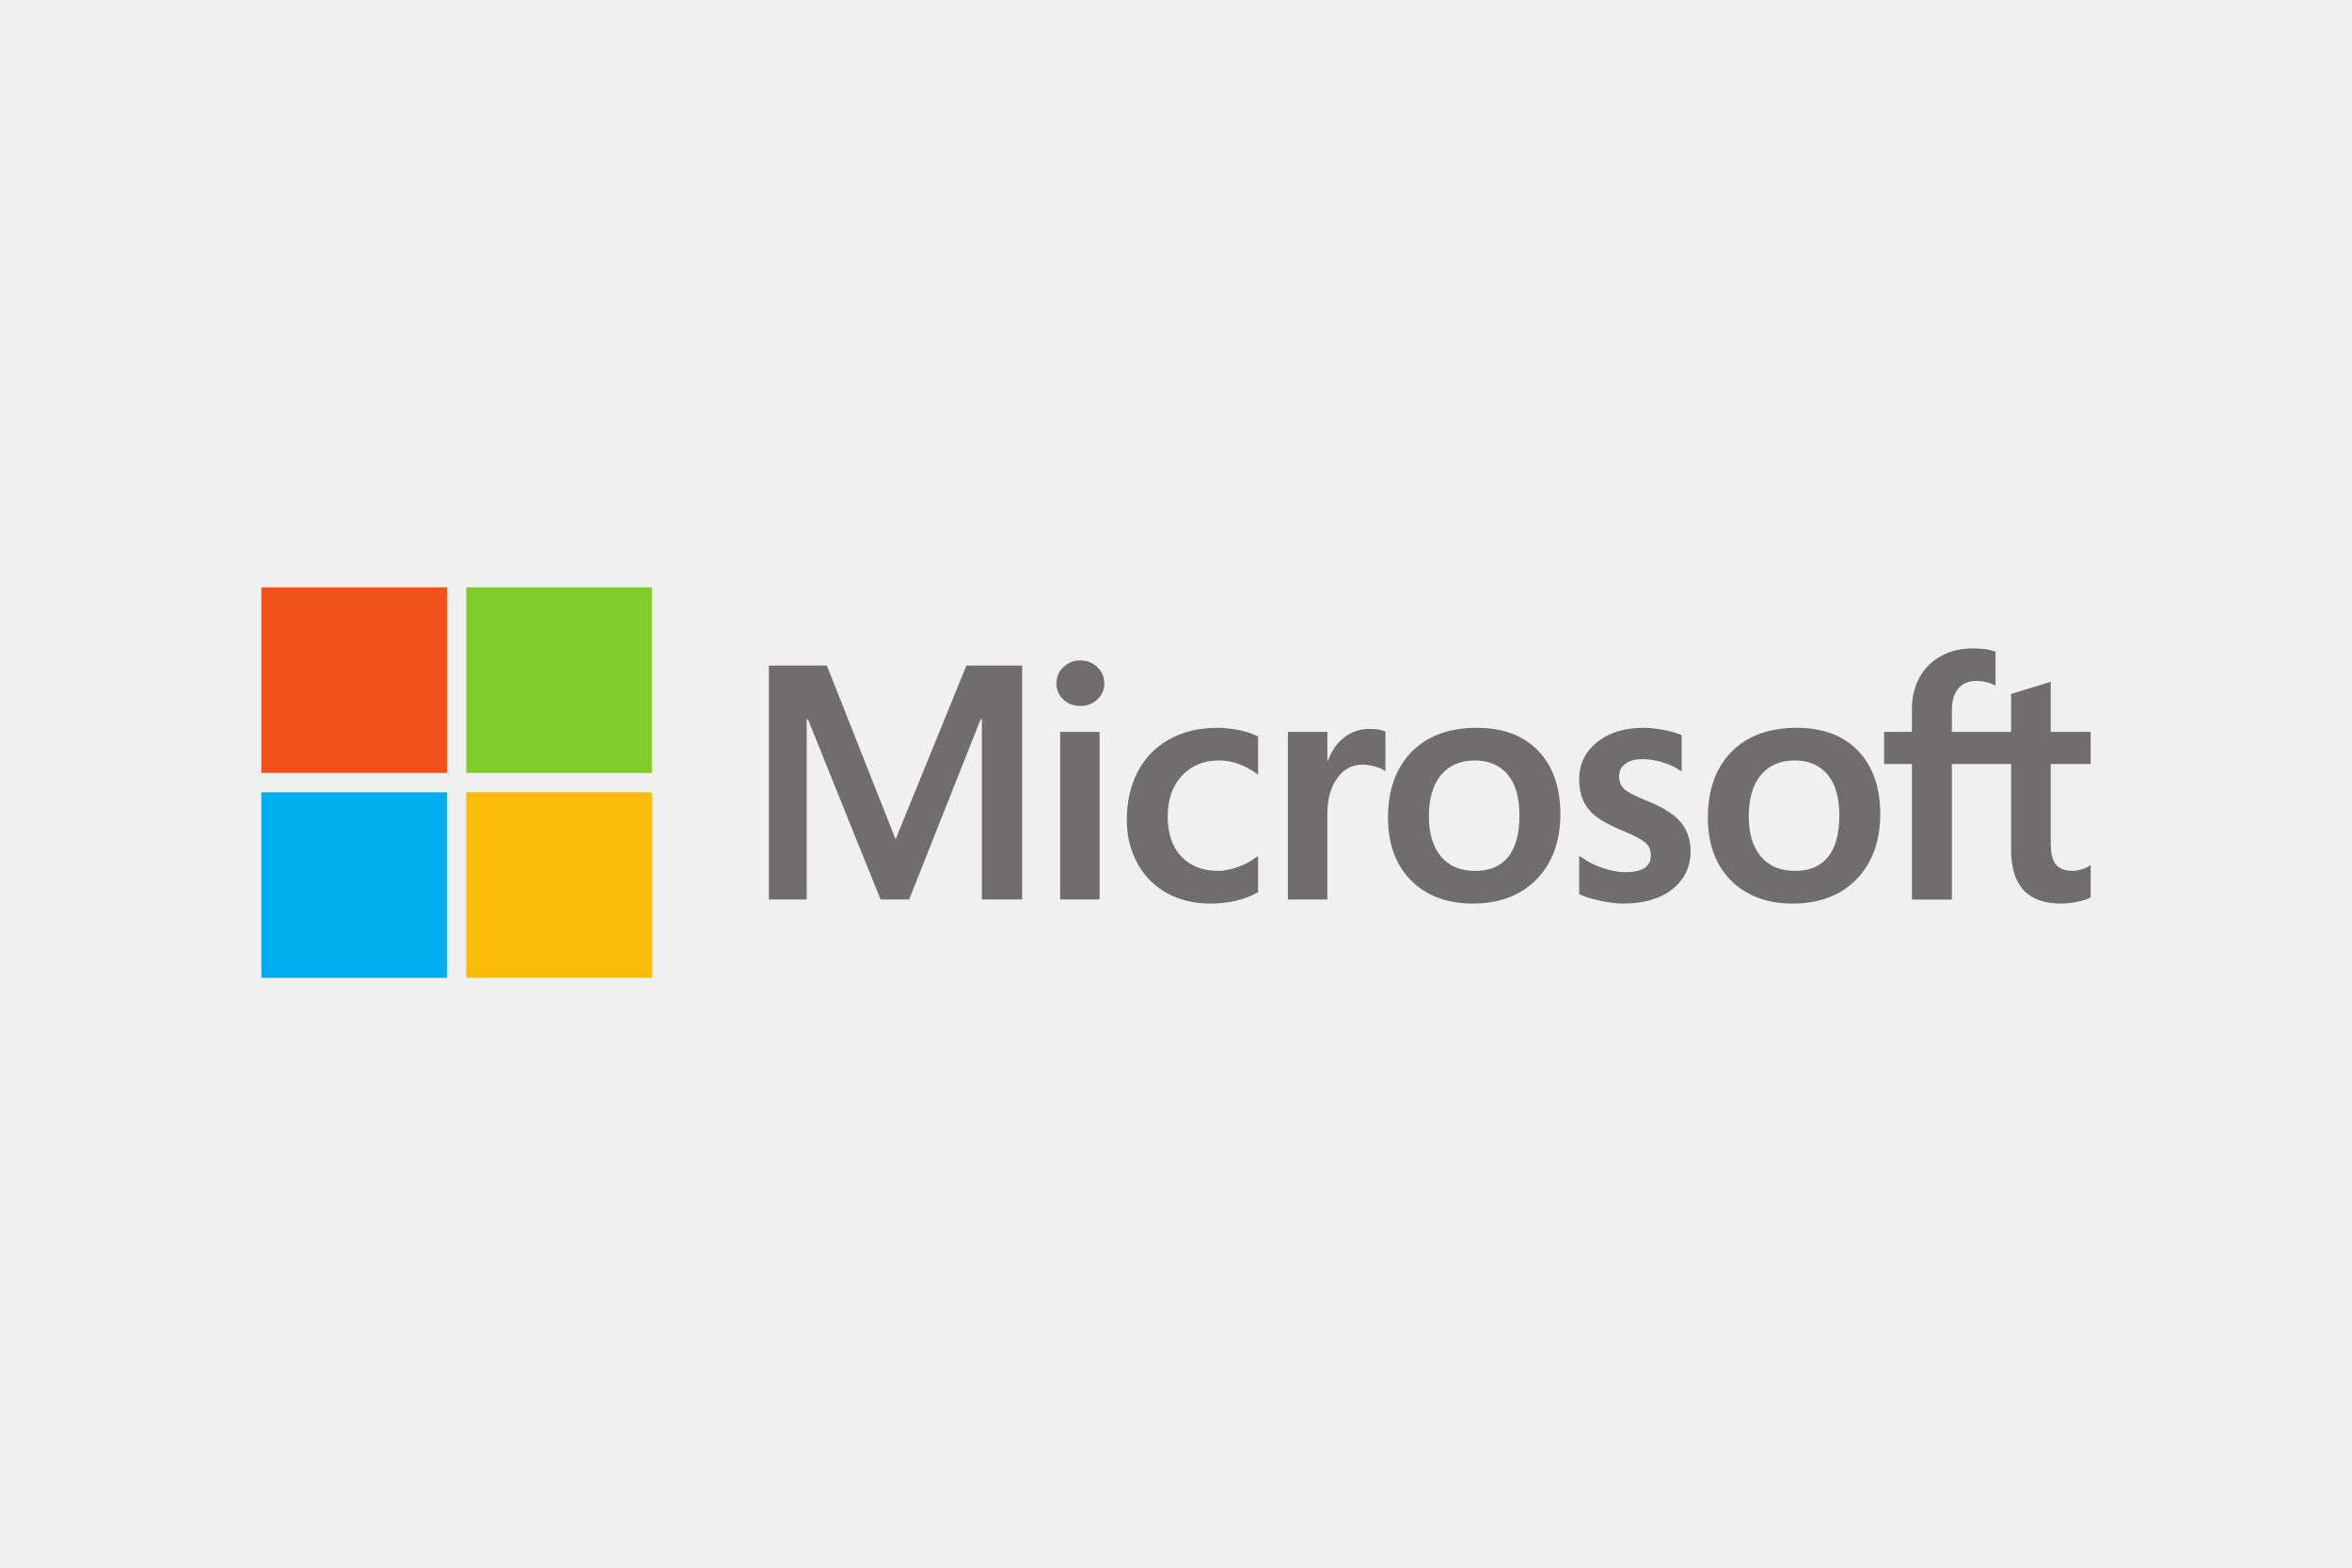
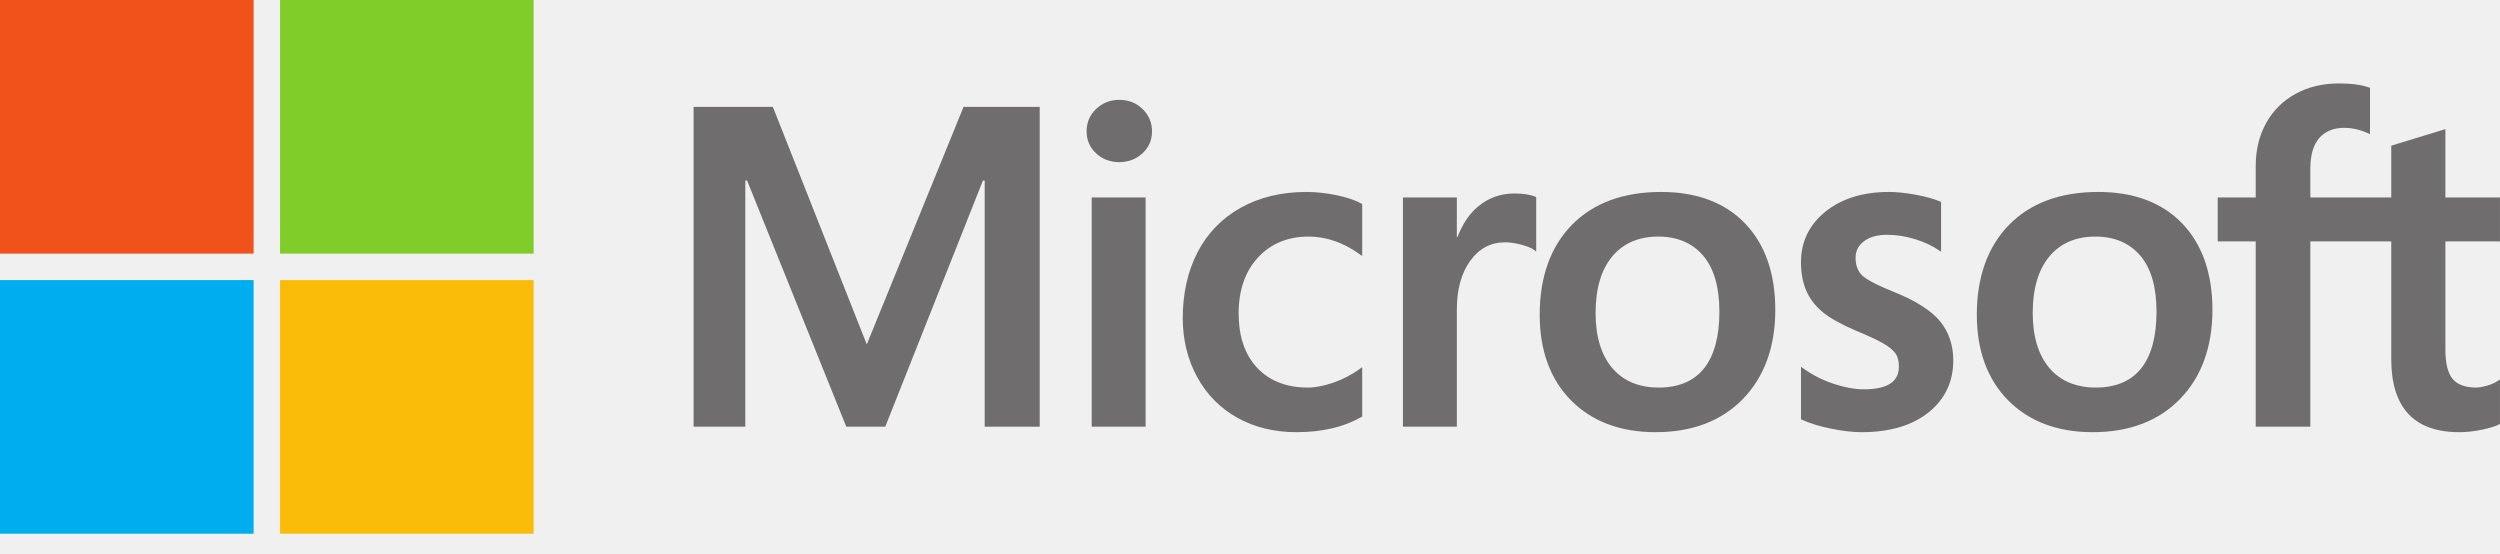
- <svg xmlns="http://www.w3.org/2000/svg" width="180" height="120" viewBox="0 0 180 120" fill="none">
-   <g clip-path="url(#clip0_11105_18654)">
-     <path d="M159.999 58.481V56.019H156.942V52.191L156.839 52.223L153.967 53.102L153.91 53.119V56.019H149.378V54.404C149.378 53.651 149.546 53.076 149.877 52.692C150.207 52.312 150.678 52.12 151.278 52.12C151.71 52.12 152.157 52.221 152.607 52.422L152.72 52.472V49.879L152.667 49.86C152.247 49.709 151.676 49.633 150.969 49.633C150.077 49.633 149.266 49.827 148.56 50.211C147.853 50.597 147.296 51.146 146.907 51.846C146.518 52.544 146.321 53.35 146.321 54.243V56.019H144.192V58.481H146.321V68.854H149.378V58.481H153.91V65.073C153.91 67.787 155.191 69.163 157.716 69.163C158.131 69.163 158.568 69.115 159.014 69.019C159.468 68.922 159.777 68.824 159.959 68.72L159.999 68.696V66.211L159.875 66.293C159.709 66.404 159.502 66.494 159.26 66.561C159.017 66.63 158.814 66.664 158.657 66.664C158.065 66.664 157.627 66.504 157.356 66.19C157.081 65.873 156.942 65.317 156.942 64.541V58.481H159.999ZM137.367 66.664C136.258 66.664 135.383 66.296 134.767 65.572C134.147 64.844 133.833 63.805 133.833 62.486C133.833 61.125 134.147 60.06 134.767 59.319C135.384 58.583 136.25 58.209 137.342 58.209C138.402 58.209 139.246 58.566 139.85 59.27C140.457 59.978 140.765 61.035 140.765 62.412C140.765 63.806 140.476 64.876 139.904 65.592C139.337 66.303 138.483 66.664 137.367 66.664ZM137.503 55.71C135.387 55.71 133.706 56.33 132.507 57.553C131.31 58.776 130.702 60.469 130.702 62.585C130.702 64.594 131.295 66.211 132.464 67.388C133.634 68.566 135.225 69.163 137.194 69.163C139.245 69.163 140.893 68.534 142.091 67.294C143.289 66.055 143.896 64.379 143.896 62.312C143.896 60.272 143.326 58.643 142.202 57.473C141.078 56.303 139.497 55.71 137.503 55.71ZM125.775 55.71C124.335 55.71 123.144 56.078 122.235 56.804C121.319 57.535 120.855 58.492 120.855 59.652C120.855 60.254 120.955 60.789 121.153 61.243C121.351 61.699 121.658 62.1 122.066 62.436C122.471 62.77 123.096 63.12 123.924 63.475C124.62 63.762 125.139 64.004 125.469 64.195C125.791 64.382 126.02 64.571 126.149 64.754C126.274 64.933 126.338 65.178 126.338 65.481C126.338 66.344 125.693 66.763 124.364 66.763C123.871 66.763 123.309 66.66 122.693 66.457C122.077 66.255 121.501 65.963 120.982 65.59L120.855 65.499V68.441L120.902 68.463C121.334 68.662 121.879 68.831 122.522 68.963C123.163 69.096 123.746 69.163 124.252 69.163C125.815 69.163 127.073 68.793 127.99 68.063C128.914 67.328 129.383 66.347 129.383 65.148C129.383 64.283 129.13 63.541 128.634 62.942C128.14 62.349 127.284 61.804 126.09 61.322C125.138 60.941 124.528 60.623 124.277 60.38C124.035 60.145 123.912 59.813 123.912 59.392C123.912 59.018 124.063 58.719 124.375 58.477C124.69 58.234 125.127 58.11 125.676 58.11C126.185 58.11 126.706 58.19 127.224 58.348C127.742 58.505 128.197 58.717 128.577 58.975L128.701 59.06V56.269L128.653 56.248C128.303 56.098 127.841 55.97 127.28 55.865C126.722 55.762 126.215 55.71 125.775 55.71ZM112.888 66.664C111.779 66.664 110.904 66.296 110.287 65.572C109.667 64.844 109.353 63.806 109.353 62.486C109.353 61.125 109.668 60.06 110.288 59.319C110.904 58.583 111.77 58.209 112.863 58.209C113.922 58.209 114.766 58.566 115.37 59.27C115.978 59.978 116.286 61.035 116.286 62.412C116.286 63.806 115.996 64.876 115.424 65.592C114.857 66.303 114.004 66.664 112.888 66.664ZM113.024 55.71C110.907 55.71 109.226 56.33 108.028 57.553C106.83 58.776 106.223 60.469 106.223 62.585C106.223 64.595 106.816 66.211 107.985 67.388C109.154 68.566 110.746 69.163 112.714 69.163C114.765 69.163 116.413 68.534 117.611 67.294C118.809 66.055 119.416 64.379 119.416 62.312C119.416 60.272 118.847 58.643 117.723 57.473C116.598 56.303 115.017 55.71 113.024 55.71ZM101.583 58.242V56.019H98.564V68.853H101.583V62.288C101.583 61.172 101.836 60.255 102.336 59.562C102.829 58.878 103.486 58.531 104.288 58.531C104.56 58.531 104.865 58.576 105.196 58.664C105.523 58.752 105.76 58.848 105.9 58.949L106.027 59.041V55.997L105.978 55.976C105.697 55.857 105.299 55.796 104.796 55.796C104.037 55.796 103.358 56.04 102.777 56.52C102.266 56.942 101.897 57.52 101.615 58.242H101.583ZM93.158 55.71C91.773 55.71 90.537 56.007 89.486 56.592C88.433 57.179 87.619 58.017 87.065 59.082C86.514 60.145 86.234 61.386 86.234 62.771C86.234 63.983 86.505 65.096 87.042 66.077C87.579 67.059 88.339 67.828 89.301 68.361C90.262 68.893 91.372 69.163 92.601 69.163C94.036 69.163 95.261 68.876 96.243 68.311L96.283 68.288V65.522L96.156 65.615C95.711 65.939 95.214 66.197 94.679 66.384C94.145 66.57 93.659 66.664 93.232 66.664C92.048 66.664 91.097 66.293 90.406 65.563C89.715 64.831 89.364 63.803 89.364 62.511C89.364 61.209 89.73 60.156 90.451 59.378C91.169 58.602 92.122 58.209 93.282 58.209C94.275 58.209 95.242 58.545 96.156 59.209L96.283 59.301V56.386L96.242 56.364C95.898 56.171 95.428 56.012 94.845 55.891C94.265 55.771 93.697 55.71 93.158 55.71ZM84.154 56.019H81.135V68.853H84.154V56.019ZM82.676 50.552C82.179 50.552 81.745 50.721 81.389 51.056C81.032 51.392 80.85 51.816 80.85 52.315C80.85 52.806 81.03 53.222 81.384 53.549C81.735 53.875 82.17 54.041 82.676 54.041C83.181 54.041 83.617 53.875 83.973 53.55C84.332 53.222 84.513 52.806 84.513 52.315C84.513 51.833 84.337 51.414 83.988 51.07C83.64 50.726 83.198 50.552 82.676 50.552ZM75.143 55.072V68.853H78.224V50.945H73.96L68.54 64.247L63.28 50.945H58.842V68.853H61.737V55.071H61.837L67.391 68.853H69.576L75.044 55.072H75.143Z" fill="#706D6E" />
-     <path d="M34.202 59.163H20V44.961H34.202V59.163Z" fill="#F1511B" />
-     <path d="M49.884 59.163H35.682V44.961H49.884V59.163Z" fill="#80CC28" />
-     <path d="M34.202 74.849H20V60.647H34.202V74.849Z" fill="#00ADEF" />
-     <path d="M49.884 74.849H35.682V60.647H49.884V74.849Z" fill="#FBBC09" />
+ <svg xmlns="http://www.w3.org/2000/svg" width="140" height="31" viewBox="0 0 140 31" fill="none">
+   <g clip-path="url(#clip0_11105_19474)">
+     <path d="M139.999 13.52V11.058H136.942V7.23L136.839 7.262L133.967 8.141L133.91 8.158V11.058H129.378V9.443C129.378 8.69 129.546 8.115 129.877 7.731C130.207 7.351 130.678 7.159 131.278 7.159C131.71 7.159 132.157 7.26 132.607 7.461L132.72 7.511V4.918L132.667 4.899C132.247 4.748 131.676 4.672 130.969 4.672C130.077 4.672 129.266 4.866 128.56 5.25C127.853 5.636 127.296 6.185 126.907 6.885C126.518 7.583 126.321 8.389 126.321 9.282V11.058H124.192V13.52H126.321V23.893H129.378V13.52H133.91V20.112C133.91 22.827 135.191 24.202 137.716 24.202C138.131 24.202 138.568 24.154 139.014 24.058C139.468 23.961 139.777 23.863 139.959 23.759L139.999 23.735V21.25L139.875 21.332C139.709 21.443 139.502 21.533 139.26 21.6C139.017 21.669 138.814 21.703 138.657 21.703C138.065 21.703 137.627 21.544 137.356 21.229C137.081 20.912 136.942 20.356 136.942 19.58V13.52H139.999ZM117.367 21.703C116.258 21.703 115.383 21.335 114.767 20.611C114.147 19.883 113.833 18.844 113.833 17.525C113.833 16.164 114.147 15.099 114.767 14.358C115.384 13.622 116.25 13.248 117.342 13.248C118.402 13.248 119.246 13.605 119.85 14.309C120.457 15.017 120.765 16.074 120.765 17.451C120.765 18.845 120.476 19.915 119.904 20.631C119.337 21.342 118.483 21.703 117.367 21.703ZM117.503 10.749C115.387 10.749 113.706 11.369 112.507 12.592C111.31 13.816 110.702 15.508 110.702 17.624C110.702 19.633 111.295 21.25 112.464 22.427C113.634 23.605 115.225 24.202 117.194 24.202C119.245 24.202 120.893 23.573 122.091 22.333C123.289 21.095 123.896 19.418 123.896 17.352C123.896 15.311 123.326 13.682 122.202 12.512C121.078 11.342 119.497 10.749 117.503 10.749ZM105.775 10.749C104.335 10.749 103.144 11.117 102.235 11.843C101.319 12.573 100.855 13.531 100.855 14.691C100.855 15.293 100.955 15.828 101.153 16.282C101.351 16.738 101.658 17.139 102.066 17.475C102.471 17.809 103.096 18.159 103.924 18.515C104.62 18.801 105.139 19.043 105.469 19.234C105.791 19.421 106.02 19.61 106.149 19.793C106.274 19.972 106.338 20.217 106.338 20.52C106.338 21.383 105.693 21.802 104.364 21.802C103.871 21.802 103.309 21.699 102.693 21.496C102.077 21.294 101.501 21.002 100.982 20.629L100.855 20.538V23.48L100.902 23.502C101.334 23.701 101.879 23.87 102.522 24.002C103.163 24.135 103.746 24.202 104.252 24.202C105.815 24.202 107.073 23.832 107.99 23.102C108.914 22.367 109.383 21.386 109.383 20.187C109.383 19.322 109.13 18.58 108.634 17.981C108.14 17.388 107.284 16.843 106.09 16.361C105.138 15.98 104.528 15.662 104.277 15.419C104.035 15.184 103.912 14.852 103.912 14.431C103.912 14.057 104.063 13.758 104.375 13.516C104.69 13.273 105.127 13.149 105.676 13.149C106.185 13.149 106.706 13.229 107.224 13.387C107.742 13.545 108.197 13.756 108.577 14.014L108.701 14.099V11.308L108.653 11.287C108.303 11.137 107.841 11.009 107.28 10.905C106.722 10.801 106.215 10.749 105.775 10.749ZM92.888 21.703C91.778 21.703 90.904 21.335 90.287 20.611C89.667 19.883 89.353 18.845 89.353 17.525C89.353 16.164 89.668 15.099 90.288 14.358C90.904 13.622 91.77 13.248 92.863 13.248C93.922 13.248 94.766 13.605 95.37 14.309C95.978 15.017 96.286 16.074 96.286 17.451C96.286 18.845 95.996 19.915 95.424 20.631C94.857 21.342 94.004 21.703 92.888 21.703ZM93.024 10.749C90.907 10.749 89.226 11.369 88.028 12.592C86.83 13.816 86.223 15.508 86.223 17.624C86.223 19.634 86.816 21.25 87.985 22.427C89.154 23.605 90.746 24.202 92.714 24.202C94.765 24.202 96.413 23.573 97.612 22.333C98.809 21.095 99.416 19.418 99.416 17.352C99.416 15.311 98.847 13.682 97.723 12.512C96.598 11.342 95.017 10.749 93.024 10.749ZM81.583 13.281V11.058H78.564V23.892H81.583V17.327C81.583 16.211 81.836 15.294 82.336 14.601C82.829 13.917 83.486 13.57 84.288 13.57C84.56 13.57 84.865 13.615 85.196 13.703C85.523 13.792 85.76 13.887 85.9 13.988L86.027 14.08V11.036L85.978 11.015C85.697 10.896 85.299 10.835 84.796 10.835C84.037 10.835 83.358 11.079 82.777 11.559C82.266 11.981 81.897 12.559 81.615 13.281H81.583ZM73.158 10.749C71.773 10.749 70.537 11.046 69.486 11.631C68.433 12.218 67.619 13.056 67.065 14.121C66.514 15.184 66.234 16.425 66.234 17.81C66.234 19.022 66.505 20.135 67.042 21.116C67.579 22.098 68.339 22.867 69.301 23.4C70.262 23.932 71.372 24.202 72.601 24.202C74.036 24.202 75.261 23.915 76.243 23.35L76.283 23.327V20.561L76.156 20.654C75.711 20.978 75.214 21.236 74.679 21.423C74.145 21.609 73.659 21.703 73.232 21.703C72.048 21.703 71.097 21.332 70.406 20.602C69.715 19.87 69.364 18.843 69.364 17.55C69.364 16.248 69.73 15.195 70.451 14.417C71.169 13.642 72.122 13.248 73.282 13.248C74.275 13.248 75.242 13.584 76.156 14.248L76.283 14.34V11.426L76.242 11.403C75.898 11.21 75.428 11.051 74.845 10.93C74.265 10.81 73.697 10.749 73.158 10.749ZM64.154 11.058H61.135V23.892H64.154V11.058ZM62.676 5.591C62.179 5.591 61.745 5.76 61.389 6.095C61.032 6.431 60.85 6.855 60.85 7.354C60.85 7.846 61.03 8.261 61.384 8.588C61.735 8.914 62.17 9.08 62.676 9.08C63.181 9.08 63.617 8.914 63.973 8.589C64.332 8.261 64.513 7.846 64.513 7.354C64.513 6.872 64.337 6.453 63.988 6.109C63.64 5.765 63.198 5.591 62.676 5.591ZM55.143 10.111V23.892H58.224V5.984H53.96L48.54 19.286L43.28 5.984H38.842V23.892H41.737V10.11H41.837L47.391 23.892H49.576L55.044 10.111H55.143Z" fill="#706D6E" />
+     <path d="M14.202 14.202H0V0H14.202V14.202Z" fill="#F1511B" />
+     <path d="M29.884 14.202H15.682V0H29.884V14.202Z" fill="#80CC28" />
+     <path d="M14.202 29.888H0V15.685H14.202V29.888Z" fill="#00ADEF" />
+     <path d="M29.884 29.888H15.682V15.685H29.884V29.888Z" fill="#FBBC09" />
  </g>
  <defs>
-     <clipPath id="clip0_11105_18654">
-       <rect width="140" height="30.078" fill="white" transform="translate(20 44.9609)" />
+     <clipPath id="clip0_11105_19474">
+       <rect width="140" height="30.078" fill="white" />
    </clipPath>
  </defs>
</svg>
